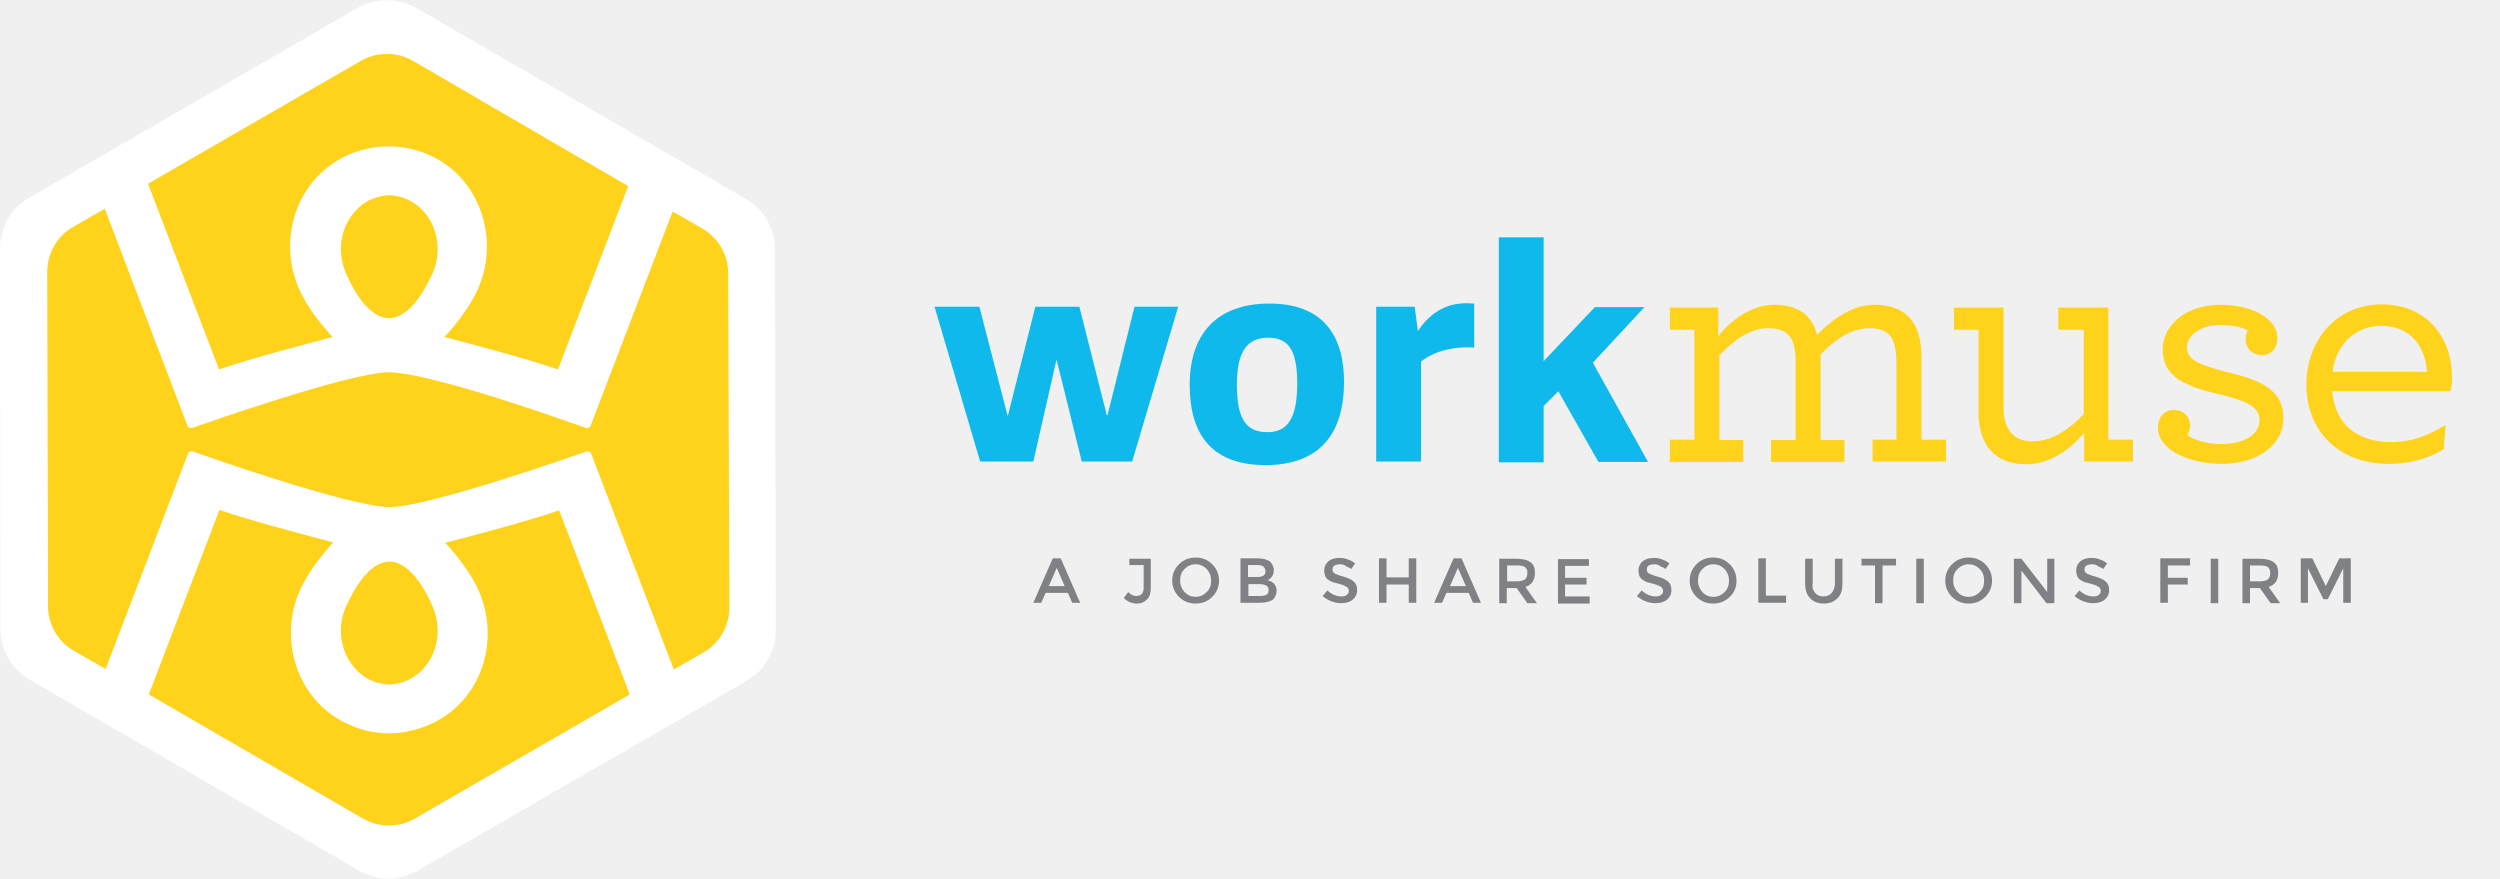
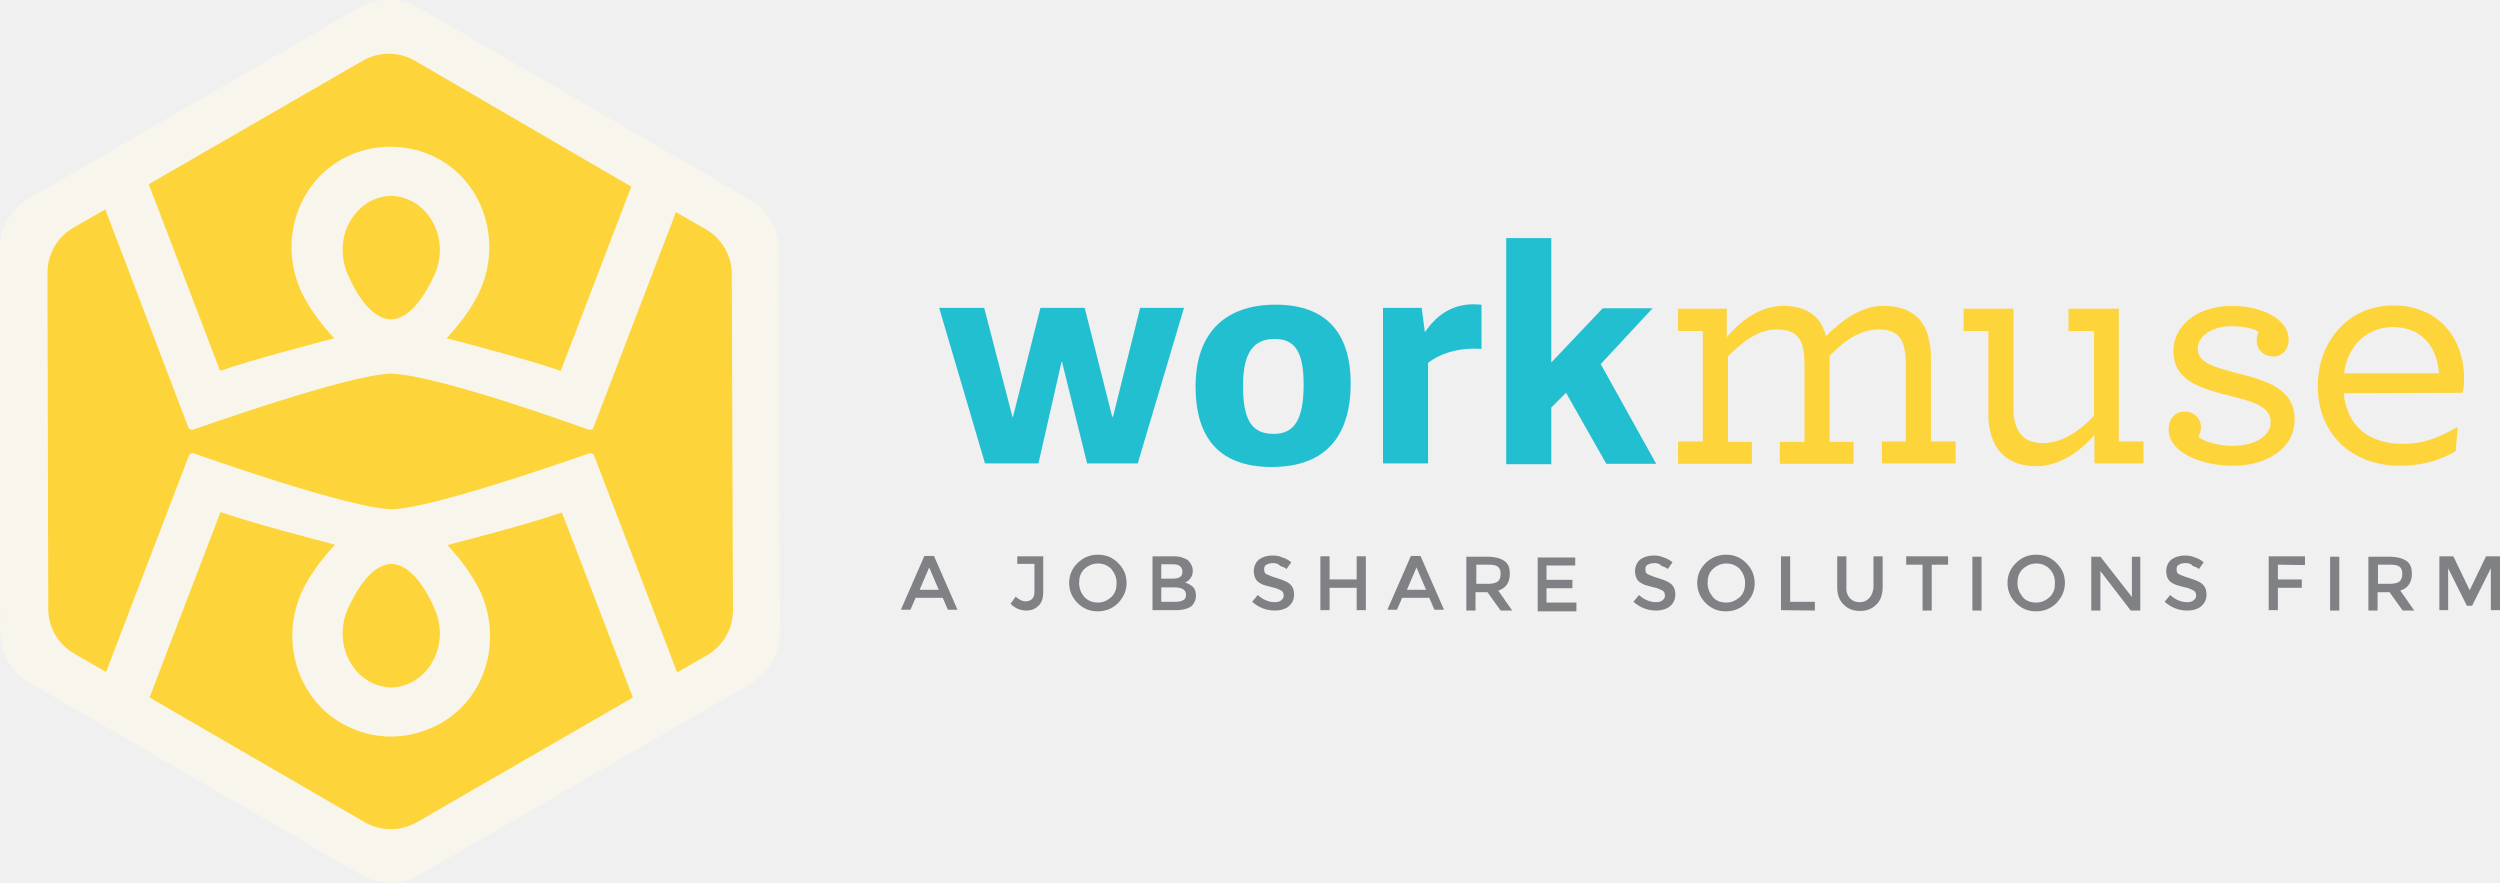
- <svg xmlns="http://www.w3.org/2000/svg" version="1.1" id="logo" x="0px" y="0px" viewBox="0 0 630 221.4" style="enable-background:new 0 0 630 221.4;" xml:space="preserve">
+ <svg xmlns="http://www.w3.org/2000/svg" version="1.1" id="logo" x="0px" y="0px" viewBox="27 859.9 626.9 221.4" style="enable-background:new 27 859.9 626.9 221.4;" xml:space="preserve">
  <style type="text/css">
- 	.st0{fill:#FFD21B;}
- 	.st1{fill:#0FB9EC;}
+ 	.st0{fill:#FDD43A;}
+ 	.st1{fill:#22BFD1;}
	.st2{fill:#808184;}
- 	.st3{fill:#FFFFFF;}
+ 	.st3{fill:#F8F6EC;}
</style>
  <g id="wordmark_x3E_">
    <g id="muse">
-       <path class="st0" d="M587.7,98.7c0.9,8.6,6.6,12.7,14.9,12.7c5.2,0,9.1-1.6,13.7-4.3l-0.5,6.1c-4,2.5-9,3.7-13.9,3.7    c-12.4,0-20.7-8.2-20.7-20c0-10.7,7.2-20.2,19-20.2c11.6,0,17.7,8.6,17.7,18.3c0,1.5-0.1,2.6-0.4,3.6H587.7z M587.8,93.7h23.8    c-0.5-6.8-4.4-11.6-11.7-11.6C593.9,82.2,588.7,86.4,587.8,93.7z" />
-       <path class="st0" d="M570.1,89.5c-2.4,0-4.2-1.6-4.2-4c0-0.6,0.1-1.5,0.5-2.2c-1.4-0.9-3.9-1.4-6.8-1.4c-5.4,0-8.5,2.8-8.5,5.6    c0,3.4,3.5,4.5,9.9,6.2c7.8,1.9,14.4,4.1,14.4,11.6c0,7.4-7.2,11.6-15.5,11.6c-5.6,0-11.4-1.8-14-4.5c-1.4-1.4-2.1-2.9-2.1-4.8    c0-2.3,1.6-4.3,3.9-4.3c2.5,0,4.2,1.6,4.2,4c0,0.8-0.3,1.5-0.6,2.4c1.3,1,4.5,2.2,8.6,2.2c5.3,0,9.5-2.3,9.5-6    c0-3.5-3.6-4.9-9.2-6.3C550.8,97.4,545,95.2,545,88c0-5.8,5.5-11.2,14.7-11.2c5.2,0,9.8,1.6,12.2,4c1.4,1.4,2,2.8,2,4.5    C573.9,87.7,572.3,89.5,570.1,89.5z" />
-       <path class="st0" d="M500.4,111.8c-1.2-2.1-1.8-4.8-1.8-7.9V83.1h-6.2v-5.6h12.5v25.2c0,2.2,0.4,3.9,1.1,5.2    c1.2,2.3,3.2,3.3,6.4,3.3c4.8,0,9.1-3.1,12.7-6.8V83.1h-6.4v-5.6h12.6v33.3h6.2v5.5h-12.3v-7.2c-3.6,4.3-8.9,7.9-14.5,7.9    C505.7,117,502.3,115.1,500.4,111.8z" />
-       <path class="st0" d="M420.8,110.8h6.2V83.1h-6.2v-5.6H433v7.2c3.4-4.2,8.5-7.9,14.1-7.9c4.8,0,7.9,1.7,9.6,4.6    c0.5,0.9,0.9,1.9,1.2,3c4.2-4.3,9.2-7.6,14.3-7.6c5.6,0,8.8,2.1,10.6,5.6c0.9,2.1,1.4,4.6,1.4,7.5v20.9h6.2v5.5h-18.5v-5.5h6V91.1    c0-2.1-0.3-3.6-0.7-4.9c-1-2.5-3-3.5-6.1-3.5c-4.6,0-8.6,2.8-12.3,6.6v21.6h6v5.5h-18.5v-5.5h6.2V91.1c0-2.1-0.3-3.6-0.7-4.9    c-1-2.5-3-3.5-6.2-3.5c-4.7,0-8.7,3.1-12.3,6.8v21.4h6v5.5h-18.5V110.8z" />
+       <path class="st0" d="M614.7,958.5c0.9,8.6,6.6,12.7,14.9,12.7c5.2,0,9.1-1.6,13.7-4.3l-0.5,6.1c-4,2.5-9,3.7-13.9,3.7    c-12.4,0-20.7-8.2-20.7-20c0-10.7,7.2-20.2,19-20.2c11.6,0,17.7,8.6,17.7,18.3c0,1.5-0.1,2.6-0.4,3.6L614.7,958.5L614.7,958.5z     M614.8,953.5h23.8c-0.5-6.8-4.4-11.6-11.7-11.6C620.9,942,615.7,946.2,614.8,953.5z" />
+       <path class="st0" d="M597.1,949.3c-2.4,0-4.2-1.6-4.2-4c0-0.6,0.1-1.5,0.5-2.2c-1.4-0.9-3.9-1.4-6.8-1.4c-5.4,0-8.5,2.8-8.5,5.6    c0,3.4,3.5,4.5,9.9,6.2c7.8,1.9,14.4,4.1,14.4,11.6c0,7.4-7.2,11.6-15.5,11.6c-5.6,0-11.4-1.8-14-4.5c-1.4-1.4-2.1-2.9-2.1-4.8    c0-2.3,1.6-4.3,3.9-4.3c2.5,0,4.2,1.6,4.2,4c0,0.8-0.3,1.5-0.6,2.4c1.3,1,4.5,2.2,8.6,2.2c5.3,0,9.5-2.3,9.5-6    c0-3.5-3.6-4.9-9.2-6.3c-9.4-2.2-15.2-4.4-15.2-11.6c0-5.8,5.5-11.2,14.7-11.2c5.2,0,9.8,1.6,12.2,4c1.4,1.4,2,2.8,2,4.5    C600.9,947.5,599.3,949.3,597.1,949.3z" />
+       <path class="st0" d="M527.4,971.6c-1.2-2.1-1.8-4.8-1.8-7.9v-20.8h-6.2v-5.6h12.5v25.2c0,2.2,0.4,3.9,1.1,5.2    c1.2,2.3,3.2,3.3,6.4,3.3c4.8,0,9.1-3.1,12.7-6.8v-21.3h-6.4v-5.6h12.6v33.3h6.2v5.5h-12.3v-7.2c-3.6,4.3-8.9,7.9-14.5,7.9    C532.7,976.8,529.3,974.9,527.4,971.6z" />
+       <path class="st0" d="M447.8,970.6h6.2v-27.7h-6.2v-5.6H460v7.2c3.4-4.2,8.5-7.9,14.1-7.9c4.8,0,7.9,1.7,9.6,4.6    c0.5,0.9,0.9,1.9,1.2,3c4.2-4.3,9.2-7.6,14.3-7.6c5.6,0,8.8,2.1,10.6,5.6c0.9,2.1,1.4,4.6,1.4,7.5v20.9h6.2v5.5h-18.5v-5.5h6    v-19.7c0-2.1-0.3-3.6-0.7-4.9c-1-2.5-3-3.5-6.1-3.5c-4.6,0-8.6,2.8-12.3,6.6v21.6h6v5.5h-18.5v-5.5h6.2v-19.8    c0-2.1-0.3-3.6-0.7-4.9c-1-2.5-3-3.5-6.2-3.5c-4.7,0-8.7,3.1-12.3,6.8v21.4h6v5.5h-18.5L447.8,970.6L447.8,970.6z" />
    </g>
    <g id="work">
-       <path class="st1" d="M247,116.3l-11.5-39h11.3l7.1,27.4h0.1l6.9-27.4H272l6.9,27.3h0.2l6.8-27.3h11l-11.6,39h-12.7l-6.3-25.5h-0.1    l-5.8,25.5H247z" />
-       <path class="st1" d="M299.8,97c0-12.5,6.5-20.5,20.1-20.5c13.6,0,18.8,8.2,18.8,19.7c0,12.7-5.8,21-19.8,21    C304.7,117.2,299.8,108.7,299.8,97z M326.9,96.6c0-8.5-2.3-11.5-7.3-11.5c-5.1,0-7.9,3.2-7.9,11.7c0,8.7,2.2,12.1,7.7,12.1    C324.3,108.9,326.9,105.7,326.9,96.6z" />
-       <path class="st1" d="M371.5,87.6c-5.1-0.4-10.1,0.9-13.4,3.5v25.2h-11.3v-39h9.7l0.8,6.1c2.6-3.8,6.3-7,12.3-7    c0.6,0,1.3,0.1,1.9,0.1V87.6z" />
-       <path class="st1" d="M389,91l12.9-13.6h12.5l-13,14l13.9,25h-12.5l-10.1-17.8l-3.7,3.7v14.2h-11.3V59.8H389V91z" />
+       <path class="st1" d="M274,976.1l-11.5-39h11.3l7.1,27.4h0.1l6.9-27.4H299l6.9,27.3h0.2l6.8-27.3h11l-11.6,39h-12.7l-6.3-25.5h-0.1    l-5.8,25.5H274z" />
+       <path class="st1" d="M326.8,956.8c0-12.5,6.5-20.5,20.1-20.5s18.8,8.2,18.8,19.7c0,12.7-5.8,21-19.8,21    C331.7,977,326.8,968.5,326.8,956.8z M353.9,956.4c0-8.5-2.3-11.5-7.3-11.5c-5.1,0-7.9,3.2-7.9,11.7c0,8.7,2.2,12.1,7.7,12.1    C351.3,968.7,353.9,965.5,353.9,956.4z" />
+       <path class="st1" d="M398.5,947.4c-5.1-0.4-10.1,0.9-13.4,3.5v25.2h-11.3v-39h9.7l0.8,6.1c2.6-3.8,6.3-7,12.3-7    c0.6,0,1.3,0.1,1.9,0.1V947.4z" />
+       <path class="st1" d="M416,950.8l12.9-13.6h12.5l-13,14l13.9,25h-12.5l-10.1-17.8l-3.7,3.7v14.2h-11.3v-56.7H416V950.8z" />
    </g>
  </g>
  <g id="tagline">
-     <path class="st2" d="M263.5,149.4l-1.1,2.5h-2l4.9-11.2h2l4.9,11.2h-2l-1.1-2.5H263.5z M268.3,147.7l-2-4.6l-2,4.6H268.3z" />
-     <path class="st2" d="M284.6,142.5v-1.7h5.4v7.4c0,1.3-0.3,2.3-1,2.9c-0.7,0.7-1.5,1-2.5,1c-1.3,0-2.4-0.5-3.3-1.4l1.1-1.5   c0.7,0.7,1.4,1,2.1,1c0.5,0,0.9-0.2,1.3-0.5c0.3-0.3,0.5-0.8,0.5-1.5v-5.8H284.6z" />
-     <path class="st2" d="M305.5,150.4c-1.1,1.1-2.5,1.7-4.2,1.7c-1.7,0-3.1-0.6-4.2-1.7c-1.1-1.1-1.7-2.5-1.7-4.1c0-1.6,0.6-3,1.7-4.1   c1.1-1.1,2.5-1.7,4.2-1.7c1.7,0,3.1,0.6,4.2,1.7c1.1,1.1,1.7,2.5,1.7,4.1C307.2,147.9,306.6,149.3,305.5,150.4z M304.1,143.4   c-0.8-0.8-1.7-1.2-2.8-1.2c-1.1,0-2,0.4-2.8,1.2c-0.8,0.8-1.1,1.7-1.1,2.9s0.4,2.1,1.1,2.9c0.8,0.8,1.7,1.2,2.8,1.2   c1.1,0,2-0.4,2.8-1.2s1.1-1.7,1.1-2.9S304.8,144.2,304.1,143.4z" />
-     <path class="st2" d="M317.5,151.9h-4.9v-11.2h4.4c0.8,0,1.4,0.1,2,0.3c0.5,0.2,1,0.4,1.2,0.7c0.5,0.6,0.8,1.2,0.8,2   c0,0.9-0.3,1.5-0.8,2c-0.2,0.2-0.3,0.2-0.4,0.3c-0.1,0-0.2,0.1-0.4,0.2c0.7,0.1,1.2,0.5,1.7,0.9c0.4,0.5,0.6,1.1,0.6,1.8   c0,0.8-0.3,1.5-0.8,2.1C320.1,151.6,319,151.9,317.5,151.9z M314.5,145.4h2.4c1.4,0,2-0.5,2-1.4c0-0.5-0.2-0.9-0.5-1.2   s-0.8-0.4-1.5-0.4h-2.4V145.4z M314.5,150.2h3c0.7,0,1.2-0.1,1.6-0.3c0.4-0.2,0.6-0.6,0.6-1.2c0-1-0.8-1.5-2.4-1.5h-2.7V150.2z" />
-     <path class="st2" d="M337.7,142.2c-0.5,0-1,0.1-1.4,0.3s-0.5,0.6-0.5,1c0,0.5,0.2,0.8,0.5,1c0.4,0.2,1.1,0.5,2.2,0.8s2,0.7,2.6,1.2   c0.6,0.5,0.9,1.2,0.9,2.2c0,1-0.4,1.8-1.1,2.4c-0.7,0.6-1.7,0.9-2.9,0.9c-1.7,0-3.3-0.6-4.7-1.8l1.2-1.4c1.1,1,2.3,1.5,3.5,1.5   c0.6,0,1.1-0.1,1.4-0.4c0.4-0.3,0.5-0.6,0.5-1c0-0.4-0.2-0.8-0.5-1c-0.3-0.2-0.9-0.5-1.7-0.7s-1.4-0.4-1.9-0.5   c-0.4-0.2-0.8-0.4-1.1-0.6c-0.7-0.5-1-1.3-1-2.3c0-1,0.4-1.8,1.1-2.4c0.8-0.6,1.7-0.8,2.8-0.8c0.7,0,1.4,0.1,2.1,0.4   c0.7,0.2,1.3,0.6,1.8,1l-1,1.4c-0.3-0.3-0.8-0.5-1.3-0.7C338.8,142.3,338.3,142.2,337.7,142.2z" />
-     <path class="st2" d="M347.5,151.9v-11.2h1.9v4.8h5.6v-4.8h1.9v11.2h-1.9v-4.6h-5.6v4.6H347.5z" />
-     <path class="st2" d="M364.5,149.4l-1.1,2.5h-2l4.9-11.2h2l4.9,11.2h-2l-1.1-2.5H364.5z M369.4,147.7l-2-4.6l-2,4.6H369.4z" />
-     <path class="st2" d="M386.8,144.4c0,1.8-0.8,3-2.4,3.5l2.9,4.1h-2.4l-2.7-3.8h-2.5v3.8h-1.9v-11.2h4.2c1.7,0,2.9,0.3,3.7,0.9   S386.8,143.1,386.8,144.4z M384.3,146c0.4-0.3,0.6-0.9,0.6-1.6s-0.2-1.2-0.6-1.5c-0.4-0.3-1.1-0.4-2.1-0.4h-2.4v4h2.4   C383.2,146.5,383.9,146.3,384.3,146z" />
-     <path class="st2" d="M400.4,140.8v1.8h-6v3h5.4v1.7h-5.4v3h6.2v1.8h-8v-11.2H400.4z" />
-     <path class="st2" d="M416.9,142.2c-0.5,0-1,0.1-1.4,0.3s-0.5,0.6-0.5,1c0,0.5,0.2,0.8,0.5,1c0.4,0.2,1.1,0.5,2.2,0.8s2,0.7,2.6,1.2   c0.6,0.5,0.9,1.2,0.9,2.2c0,1-0.4,1.8-1.1,2.4c-0.7,0.6-1.7,0.9-2.9,0.9c-1.7,0-3.3-0.6-4.7-1.8l1.2-1.4c1.1,1,2.3,1.5,3.5,1.5   c0.6,0,1.1-0.1,1.4-0.4c0.4-0.3,0.5-0.6,0.5-1c0-0.4-0.2-0.8-0.5-1c-0.3-0.2-0.9-0.5-1.7-0.7s-1.4-0.4-1.9-0.5   c-0.4-0.2-0.8-0.4-1.1-0.6c-0.7-0.5-1-1.3-1-2.3c0-1,0.4-1.8,1.1-2.4c0.8-0.6,1.7-0.8,2.8-0.8c0.7,0,1.4,0.1,2.1,0.4   c0.7,0.2,1.3,0.6,1.8,1l-1,1.4c-0.3-0.3-0.8-0.5-1.3-0.7C418,142.3,417.4,142.2,416.9,142.2z" />
-     <path class="st2" d="M435.9,150.4c-1.1,1.1-2.5,1.7-4.2,1.7s-3.1-0.6-4.2-1.7c-1.1-1.1-1.7-2.5-1.7-4.1c0-1.6,0.6-3,1.7-4.1   c1.1-1.1,2.5-1.7,4.2-1.7s3.1,0.6,4.2,1.7c1.1,1.1,1.7,2.5,1.7,4.1C437.6,147.9,437.1,149.3,435.9,150.4z M434.6,143.4   c-0.8-0.8-1.7-1.2-2.8-1.2s-2,0.4-2.8,1.2s-1.1,1.7-1.1,2.9s0.4,2.1,1.1,2.9s1.7,1.2,2.8,1.2s2-0.4,2.8-1.2   c0.8-0.8,1.1-1.7,1.1-2.9S435.3,144.2,434.6,143.4z" />
-     <path class="st2" d="M443.1,151.9v-11.2h1.9v9.4h5.1v1.8H443.1z" />
-     <path class="st2" d="M457.4,149.4c0.5,0.6,1.2,0.9,2.1,0.9c0.9,0,1.6-0.3,2.1-0.9c0.5-0.6,0.8-1.4,0.8-2.4v-6.2h1.9v6.3   c0,1.6-0.4,2.9-1.3,3.7c-0.9,0.9-2,1.3-3.4,1.3s-2.5-0.4-3.4-1.3c-0.9-0.9-1.3-2.1-1.3-3.7v-6.3h1.9v6.2   C456.6,148,456.9,148.8,457.4,149.4z" />
-     <path class="st2" d="M474.4,142.5v9.5h-1.9v-9.5h-3.4v-1.7h8.7v1.7H474.4z" />
-     <path class="st2" d="M482.9,140.8h1.9v11.2h-1.9V140.8z" />
-     <path class="st2" d="M500.3,150.4c-1.1,1.1-2.5,1.7-4.2,1.7s-3.1-0.6-4.2-1.7c-1.1-1.1-1.7-2.5-1.7-4.1c0-1.6,0.6-3,1.7-4.1   c1.1-1.1,2.5-1.7,4.2-1.7s3.1,0.6,4.2,1.7c1.1,1.1,1.7,2.5,1.7,4.1C502,147.9,501.4,149.3,500.3,150.4z M498.9,143.4   c-0.8-0.8-1.7-1.2-2.8-1.2s-2,0.4-2.8,1.2s-1.1,1.7-1.1,2.9s0.4,2.1,1.1,2.9s1.7,1.2,2.8,1.2s2-0.4,2.8-1.2   c0.8-0.8,1.1-1.7,1.1-2.9S499.7,144.2,498.9,143.4z" />
-     <path class="st2" d="M515.8,140.8h1.9v11.2h-2l-6.3-8.2v8.2h-1.9v-11.2h1.9l6.5,8.4V140.8z" />
-     <path class="st2" d="M527.2,142.2c-0.5,0-1,0.1-1.4,0.3s-0.5,0.6-0.5,1c0,0.5,0.2,0.8,0.5,1c0.4,0.2,1.1,0.5,2.2,0.8s2,0.7,2.6,1.2   c0.6,0.5,0.9,1.2,0.9,2.2c0,1-0.4,1.8-1.1,2.4c-0.7,0.6-1.7,0.9-2.9,0.9c-1.7,0-3.3-0.6-4.7-1.8l1.2-1.4c1.1,1,2.3,1.5,3.5,1.5   c0.6,0,1.1-0.1,1.4-0.4c0.4-0.3,0.5-0.6,0.5-1c0-0.4-0.2-0.8-0.5-1c-0.3-0.2-0.9-0.5-1.7-0.7s-1.4-0.4-1.9-0.5   c-0.4-0.2-0.8-0.4-1.1-0.6c-0.7-0.5-1-1.3-1-2.3c0-1,0.4-1.8,1.1-2.4c0.8-0.6,1.7-0.8,2.8-0.8c0.7,0,1.4,0.1,2.1,0.4   c0.7,0.2,1.3,0.6,1.8,1l-1,1.4c-0.3-0.3-0.8-0.5-1.3-0.7C528.3,142.3,527.8,142.2,527.2,142.2z" />
-     <path class="st2" d="M546.3,142.5v3.1h5v1.7h-5v4.6h-1.9v-11.2h7.5l0,1.8H546.3z" />
-     <path class="st2" d="M557.1,140.8h1.9v11.2h-1.9V140.8z" />
-     <path class="st2" d="M574.1,144.4c0,1.8-0.8,3-2.4,3.5l2.9,4.1h-2.4l-2.7-3.8H567v3.8h-1.9v-11.2h4.2c1.7,0,2.9,0.3,3.7,0.9   S574.1,143.1,574.1,144.4z M571.5,146c0.4-0.3,0.6-0.9,0.6-1.6s-0.2-1.2-0.6-1.5c-0.4-0.3-1.1-0.4-2.1-0.4H567v4h2.4   C570.4,146.5,571.2,146.3,571.5,146z" />
-     <path class="st2" d="M581.7,151.9h-1.9v-11.2h2.9l3.4,7l3.4-7h2.9v11.2h-1.9v-8.7l-3.9,7.8h-1.1l-3.9-7.8V151.9z" />
+     <path class="st2" d="M256.6,1009.8l-1.3,3h-2.4l5.9-13.5h2.4l5.9,13.5h-2.4l-1.3-3H256.6z M262.4,1007.8l-2.4-5.6l-2.4,5.6H262.4z" />
+     <path class="st2" d="M282.1,1001.5v-2.1h6.5v8.9c0,1.6-0.4,2.8-1.2,3.5c-0.8,0.8-1.8,1.2-3,1.2c-1.6,0-2.9-0.6-4-1.7l1.3-1.8   c0.8,0.8,1.7,1.2,2.5,1.2c0.6,0,1.1-0.2,1.6-0.6c0.4-0.4,0.6-1,0.6-1.8v-7h-4.3V1001.5z" />
+     <path class="st2" d="M307.4,1011.1c-1.3,1.3-3,2.1-5.1,2.1s-3.7-0.7-5.1-2.1c-1.3-1.3-2.1-3-2.1-5s0.7-3.6,2.1-5   c1.3-1.3,3-2.1,5.1-2.1s3.7,0.7,5.1,2.1c1.4,1.4,2.1,3,2.1,5S308.7,1009.7,307.4,1011.1z M305.7,1002.6c-1-1-2.1-1.4-3.4-1.4   s-2.4,0.5-3.4,1.4c-1,1-1.3,2.1-1.3,3.5s0.5,2.5,1.3,3.5c1,1,2.1,1.4,3.4,1.4s2.4-0.5,3.4-1.4c1-1,1.3-2.1,1.3-3.5   S306.5,1003.6,305.7,1002.6z" />
+     <path class="st2" d="M321.9,1012.9H316v-13.5h5.3c1,0,1.7,0.1,2.4,0.4c0.6,0.2,1.2,0.5,1.4,0.8c0.6,0.7,1,1.4,1,2.4   c0,1.1-0.4,1.8-1,2.4c-0.2,0.2-0.4,0.2-0.5,0.4c-0.1,0-0.2,0.1-0.5,0.2c0.8,0.1,1.4,0.6,2.1,1.1c0.5,0.6,0.7,1.3,0.7,2.2   c0,1-0.4,1.8-1,2.5C325,1012.5,323.7,1012.9,321.9,1012.9z M318.2,1005h2.9c1.7,0,2.4-0.6,2.4-1.7c0-0.6-0.2-1.1-0.6-1.4   c-0.4-0.4-1-0.5-1.8-0.5h-2.9V1005z M318.2,1010.8h3.6c0.8,0,1.4-0.1,1.9-0.4c0.5-0.2,0.7-0.7,0.7-1.4c0-1.2-1-1.8-2.9-1.8h-3.3   L318.2,1010.8L318.2,1010.8L318.2,1010.8z" />
+     <path class="st2" d="M346.3,1001.1c-0.6,0-1.2,0.1-1.7,0.4c-0.5,0.2-0.6,0.7-0.6,1.2c0,0.6,0.2,1,0.6,1.2c0.5,0.2,1.3,0.6,2.7,1   c1.3,0.4,2.4,0.8,3.1,1.4c0.7,0.6,1.1,1.4,1.1,2.7c0,1.3-0.5,2.2-1.3,2.9c-0.8,0.7-2.1,1.1-3.5,1.1c-2.1,0-4-0.7-5.7-2.2l1.4-1.7   c1.3,1.2,2.8,1.8,4.2,1.8c0.7,0,1.3-0.1,1.7-0.5c0.5-0.4,0.6-0.7,0.6-1.2s-0.2-1-0.6-1.2c-0.4-0.2-1.1-0.6-2.1-0.8   c-1-0.2-1.7-0.5-2.3-0.6c-0.5-0.2-1-0.5-1.3-0.7c-0.8-0.6-1.2-1.6-1.2-2.8c0-1.2,0.5-2.2,1.3-2.9c1-0.7,2.1-1,3.4-1   c0.8,0,1.7,0.1,2.5,0.5c0.8,0.2,1.6,0.7,2.2,1.2l-1.2,1.7c-0.4-0.4-1-0.6-1.6-0.8C347.6,1001.3,347,1001.1,346.3,1001.1z" />
+     <path class="st2" d="M358.1,1012.9v-13.5h2.3v5.8h6.8v-5.8h2.3v13.5h-2.3v-5.6h-6.8v5.6H358.1z" />
+     <path class="st2" d="M378.6,1009.8l-1.3,3h-2.4l5.9-13.5h2.4l5.9,13.5h-2.4l-1.3-3H378.6z M384.6,1007.8l-2.4-5.6l-2.4,5.6H384.6z" />
+     <path class="st2" d="M405.6,1003.8c0,2.2-1,3.6-2.9,4.2l3.5,5h-2.9l-3.3-4.6h-3v4.6h-2.3v-13.5h5.1c2.1,0,3.5,0.4,4.5,1.1   C405.2,1001.3,405.6,1002.2,405.6,1003.8z M402.6,1005.7c0.5-0.4,0.7-1.1,0.7-1.9s-0.2-1.4-0.7-1.8c-0.5-0.4-1.3-0.5-2.5-0.5h-2.9   v4.8h2.9C401.2,1006.3,402.1,1006.1,402.6,1005.7z" />
+     <path class="st2" d="M422,999.5v2.2h-7.2v3.6h6.5v2.1h-6.5v3.6h7.5v2.2h-9.7v-13.5h9.4L422,999.5L422,999.5z" />
+     <path class="st2" d="M441.9,1001.1c-0.6,0-1.2,0.1-1.7,0.4c-0.5,0.2-0.6,0.7-0.6,1.2c0,0.6,0.2,1,0.6,1.2c0.5,0.2,1.3,0.6,2.7,1   c1.3,0.4,2.4,0.8,3.1,1.4c0.7,0.6,1.1,1.4,1.1,2.7c0,1.3-0.5,2.2-1.3,2.9c-0.8,0.7-2.1,1.1-3.5,1.1c-2.1,0-4-0.7-5.7-2.2l1.4-1.7   c1.3,1.2,2.8,1.8,4.2,1.8c0.7,0,1.3-0.1,1.7-0.5c0.5-0.4,0.6-0.7,0.6-1.2s-0.2-1-0.6-1.2c-0.4-0.2-1.1-0.6-2.1-0.8   c-1-0.2-1.7-0.5-2.3-0.6c-0.5-0.2-1-0.5-1.3-0.7c-0.8-0.6-1.2-1.6-1.2-2.8c0-1.2,0.5-2.2,1.3-2.9c1-0.7,2.1-1,3.4-1   c0.8,0,1.7,0.1,2.5,0.5c0.8,0.2,1.6,0.7,2.2,1.2l-1.2,1.7c-0.4-0.4-1-0.6-1.6-0.8C443.3,1001.3,442.5,1001.1,441.9,1001.1z" />
+     <path class="st2" d="M464.9,1011.1c-1.3,1.3-3,2.1-5.1,2.1s-3.7-0.7-5.1-2.1c-1.3-1.3-2.1-3-2.1-5s0.7-3.6,2.1-5   c1.3-1.3,3-2.1,5.1-2.1s3.7,0.7,5.1,2.1c1.3,1.3,2.1,3,2.1,5S466.3,1009.7,464.9,1011.1z M463.3,1002.6c-1-1-2.1-1.4-3.4-1.4   s-2.4,0.5-3.4,1.4c-1,1-1.3,2.1-1.3,3.5s0.5,2.5,1.3,3.5s2.1,1.4,3.4,1.4s2.4-0.5,3.4-1.4c1-1,1.3-2.1,1.3-3.5   S464.1,1003.6,463.3,1002.6z" />
+     <path class="st2" d="M473.6,1012.9v-13.5h2.3v11.4h6.2v2.2L473.6,1012.9L473.6,1012.9z" />
+     <path class="st2" d="M490.8,1009.8c0.6,0.7,1.4,1.1,2.5,1.1s1.9-0.4,2.5-1.1s1-1.7,1-2.9v-7.5h2.3v7.6c0,1.9-0.5,3.5-1.6,4.5   c-1.1,1.1-2.4,1.6-4.1,1.6s-3-0.5-4.1-1.6s-1.6-2.5-1.6-4.5v-7.6h2.3v7.5C489.9,1008.2,490.2,1009.1,490.8,1009.8z" />
+     <path class="st2" d="M511.4,1001.5v11.5h-2.3v-11.5H505v-2.1h10.5v2.1H511.4z" />
+     <path class="st2" d="M521.6,999.5h2.3v13.5h-2.3V999.5z" />
+     <path class="st2" d="M542.7,1011.1c-1.3,1.3-3,2.1-5.1,2.1s-3.7-0.7-5.1-2.1c-1.3-1.3-2.1-3-2.1-5s0.7-3.6,2.1-5s3-2.1,5.1-2.1   s3.7,0.7,5.1,2.1c1.4,1.4,2.1,3,2.1,5S544,1009.7,542.7,1011.1z M541,1002.6c-1-1-2.1-1.4-3.4-1.4c-1.3,0-2.4,0.5-3.4,1.4   c-1,1-1.3,2.1-1.3,3.5s0.5,2.5,1.3,3.5s2.1,1.4,3.4,1.4c1.3,0,2.4-0.5,3.4-1.4c1-1,1.3-2.1,1.3-3.5S541.9,1003.6,541,1002.6z" />
+     <path class="st2" d="M561.4,999.5h2.3v13.5h-2.4l-7.6-9.9v9.9h-2.3v-13.5h2.3l7.9,10.1v-10.1H561.4z" />
+     <path class="st2" d="M575.1,1001.1c-0.6,0-1.2,0.1-1.7,0.4c-0.5,0.2-0.6,0.7-0.6,1.2c0,0.6,0.2,1,0.6,1.2c0.5,0.2,1.3,0.6,2.7,1   c1.3,0.4,2.4,0.8,3.1,1.4c0.7,0.6,1.1,1.4,1.1,2.7c0,1.3-0.5,2.2-1.3,2.9c-0.8,0.7-2.1,1.1-3.5,1.1c-2.1,0-4-0.7-5.7-2.2l1.4-1.7   c1.3,1.2,2.8,1.8,4.2,1.8c0.7,0,1.3-0.1,1.7-0.5c0.5-0.4,0.6-0.7,0.6-1.2s-0.2-1-0.6-1.2c-0.4-0.2-1.1-0.6-2.1-0.8   c-1-0.2-1.7-0.5-2.3-0.6c-0.5-0.2-1-0.5-1.3-0.7c-0.8-0.6-1.2-1.6-1.2-2.8c0-1.2,0.5-2.2,1.3-2.9c1-0.7,2.1-1,3.4-1   c0.8,0,1.7,0.1,2.5,0.5c0.8,0.2,1.6,0.7,2.2,1.2l-1.2,1.7c-0.4-0.4-1-0.6-1.6-0.8C576.5,1001.3,575.9,1001.1,575.1,1001.1z" />
+     <path class="st2" d="M598.2,1001.5v3.7h6v2.1h-6v5.6h-2.3v-13.5h9.1v2.2L598.2,1001.5L598.2,1001.5z" />
+     <path class="st2" d="M611.3,999.5h2.3v13.5h-2.3V999.5z" />
+     <path class="st2" d="M631.8,1003.8c0,2.2-1,3.6-2.9,4.2l3.5,5h-2.9l-3.3-4.6h-3v4.6h-2.3v-13.5h5.1c2.1,0,3.5,0.4,4.5,1.1   C631.4,1001.3,631.8,1002.2,631.8,1003.8z M628.7,1005.7c0.5-0.4,0.7-1.1,0.7-1.9s-0.2-1.4-0.7-1.8c-0.5-0.4-1.3-0.5-2.5-0.5h-2.9   v4.8h2.9C627.3,1006.3,628.3,1006.1,628.7,1005.7z" />
+     <path class="st2" d="M641,1012.9h-2.3v-13.5h3.5l4.1,8.5l4.1-8.5h3.5v13.5h-2.3v-10.5l-4.7,9.4h-1.3l-4.7-9.4v10.5H641z" />
  </g>
-   <g id="icon">
-     <path id="stroke" class="st3" d="M90.5,219.4l-83-48.1c-4.6-2.6-7.4-7.5-7.4-12.8L0,62.6c0-5.3,2.8-10.2,7.4-12.8L90.1,2   c4.6-2.6,10.2-2.6,14.8,0l83,48.1c4.6,2.6,7.4,7.5,7.4,12.8l0.2,95.9c0,5.3-2.8,10.2-7.4,12.8l-82.7,47.7   C100.8,222.1,95.1,222.1,90.5,219.4z" />
-     <path class="st0" d="M183.5,68.8c0-4.6-2.5-8.9-6.5-11.2l-7.5-4.3l-20.8,54.3l-0.7,0.3l-0.5-0.1c-0.4-0.1-37.5-13.7-49.5-14   c-10.6,0.2-47.9,13.5-49.5,14l-0.4,0.1l-0.7-0.3l-0.2-0.4L26.4,52.6l-8,4.6c-4,2.3-6.5,6.6-6.5,11.3l0.2,84.3   c0,4.6,2.5,8.9,6.5,11.2l8,4.6l20.9-54.6l0.7-0.3l0.5,0.1c1.6,0.6,38.9,13.8,49.5,14c10.6-0.2,47.9-13.5,49.5-14l0.4-0.1l0.7,0.3   l0.2,0.4l20.8,54.3l7.5-4.3c4-2.3,6.5-6.6,6.5-11.3L183.5,68.8z" />
-     <path class="st0" d="M98.1,49.2c-3,0.1-5.7,1.2-7.9,3.3c-4.3,4.1-5.5,10.6-3,16.4c2.2,5.1,6,11.2,10.9,11.3   c4.9-0.2,8.6-6.3,10.9-11.3c2.5-5.7,1.3-12.3-3-16.4C103.7,50.4,101.1,49.3,98.1,49.2z" />
-     <path class="st0" d="M55.2,93.1c7.4-2.6,22.2-6.5,27.9-8c0.3-0.1,0.5-0.1,0.7-0.2c-2.9-3.1-5.4-6.4-7.3-9.8   c-3.7-6.6-4.4-14.4-2-21.5c2.3-6.7,7.1-11.9,13.5-14.7c3.1-1.3,6.4-2,9.9-2c3.5,0,6.9,0.7,9.9,2c6.4,2.7,11.2,8,13.5,14.7   c2.4,7.1,1.7,14.9-2,21.5c-1.9,3.4-4.4,6.7-7.3,9.8c0.2,0.1,0.4,0.1,0.7,0.2c5.7,1.5,20.5,5.4,27.9,8l17.7-46.2L104,15.3   c-4-2.3-9-2.3-13,0l-53.7,31L55.2,93.1z" />
-     <path class="st0" d="M140.9,128.6c-7.4,2.6-22.2,6.5-28,8c-0.2,0.1-0.5,0.1-0.7,0.2c2.9,3.1,5.4,6.4,7.3,9.8   c3.7,6.6,4.4,14.5,2,21.5c-2.3,6.7-7.1,11.9-13.5,14.6c-3.1,1.3-6.4,2.1-9.9,2.1h0h0c-3.5,0-6.8-0.7-9.9-2.1   c-6.4-2.7-11.2-8-13.5-14.7c-2.4-7.1-1.7-14.9,2-21.5c1.9-3.4,4.4-6.7,7.3-9.8c-0.2-0.1-0.4-0.1-0.7-0.2c-5.7-1.5-20.6-5.4-28-8   l-17.8,46.5l54,31.3c4,2.3,9,2.3,13,0l54.2-31.3L140.9,128.6z" />
-     <path class="st0" d="M98.1,172.5c3-0.1,5.6-1.2,7.9-3.3c4.3-4.1,5.5-10.6,3-16.4c-2.2-5.1-6-11.2-10.9-11.3   c-4.9,0.2-8.6,6.3-10.9,11.3c-2.5,5.7-1.3,12.3,3,16.4C92.4,171.3,95.1,172.4,98.1,172.5z" />
-   </g>
+   <path id="stroke" class="st3" d="M117.5,1079.2l-83-48.1c-4.6-2.6-7.4-7.5-7.4-12.8L27,922.4c0-5.3,2.8-10.2,7.4-12.8l82.7-47.8  c4.6-2.6,10.2-2.6,14.8,0l83,48.1c4.6,2.6,7.4,7.5,7.4,12.8l0.2,95.9c0,5.3-2.8,10.2-7.4,12.8l-82.7,47.7  C127.8,1081.9,122.1,1081.9,117.5,1079.2z" />
+   <path class="st0" d="M210.5,928.6c0-4.6-2.5-8.9-6.5-11.2l-7.5-4.3l-20.8,54.3l-0.7,0.3l-0.5-0.1c-0.4-0.1-37.5-13.7-49.5-14  c-10.6,0.2-47.9,13.5-49.5,14l-0.4,0.1l-0.7-0.3l-0.2-0.4l-20.8-54.6l-8,4.6c-4,2.3-6.5,6.6-6.5,11.3l0.2,84.3  c0,4.6,2.5,8.9,6.5,11.2l8,4.6l20.9-54.6l0.7-0.3l0.5,0.1c1.6,0.6,38.9,13.8,49.5,14c10.6-0.2,47.9-13.5,49.5-14l0.4-0.1l0.7,0.3  l0.2,0.4l20.8,54.3l7.5-4.3c4-2.3,6.5-6.6,6.5-11.3L210.5,928.6z" />
+   <path class="st0" d="M125.1,909c-3,0.1-5.7,1.2-7.9,3.3c-4.3,4.1-5.5,10.6-3,16.4c2.2,5.1,6,11.2,10.9,11.3  c4.9-0.2,8.6-6.3,10.9-11.3c2.5-5.7,1.3-12.3-3-16.4C130.7,910.2,128.1,909.1,125.1,909z" />
+   <path class="st0" d="M82.2,952.9c7.4-2.6,22.2-6.5,27.9-8c0.3-0.1,0.5-0.1,0.7-0.2c-2.9-3.1-5.4-6.4-7.3-9.8  c-3.7-6.6-4.4-14.4-2-21.5c2.3-6.7,7.1-11.9,13.5-14.7c3.1-1.3,6.4-2,9.9-2s6.9,0.7,9.9,2c6.4,2.7,11.2,8,13.5,14.7  c2.4,7.1,1.7,14.9-2,21.5c-1.9,3.4-4.4,6.7-7.3,9.8c0.2,0.1,0.4,0.1,0.7,0.2c5.7,1.5,20.5,5.4,27.9,8l17.7-46.2L131,875.1  c-4-2.3-9-2.3-13,0l-53.7,31L82.2,952.9z" />
+   <path class="st0" d="M167.9,988.4c-7.4,2.6-22.2,6.5-28,8c-0.2,0.1-0.5,0.1-0.7,0.2c2.9,3.1,5.4,6.4,7.3,9.8  c3.7,6.6,4.4,14.5,2,21.5c-2.3,6.7-7.1,11.9-13.5,14.6c-3.1,1.3-6.4,2.1-9.9,2.1l0,0l0,0c-3.5,0-6.8-0.7-9.9-2.1  c-6.4-2.7-11.2-8-13.5-14.7c-2.4-7.1-1.7-14.9,2-21.5c1.9-3.4,4.4-6.7,7.3-9.8c-0.2-0.1-0.4-0.1-0.7-0.2c-5.7-1.5-20.6-5.4-28-8  l-17.8,46.5l54,31.3c4,2.3,9,2.3,13,0l54.2-31.3L167.9,988.4z" />
+   <path class="st0" d="M125.1,1032.3c3-0.1,5.6-1.2,7.9-3.3c4.3-4.1,5.5-10.6,3-16.4c-2.2-5.1-6-11.2-10.9-11.3  c-4.9,0.2-8.6,6.3-10.9,11.3c-2.5,5.7-1.3,12.3,3,16.4C119.4,1031.1,122.1,1032.2,125.1,1032.3z" />
</svg>
